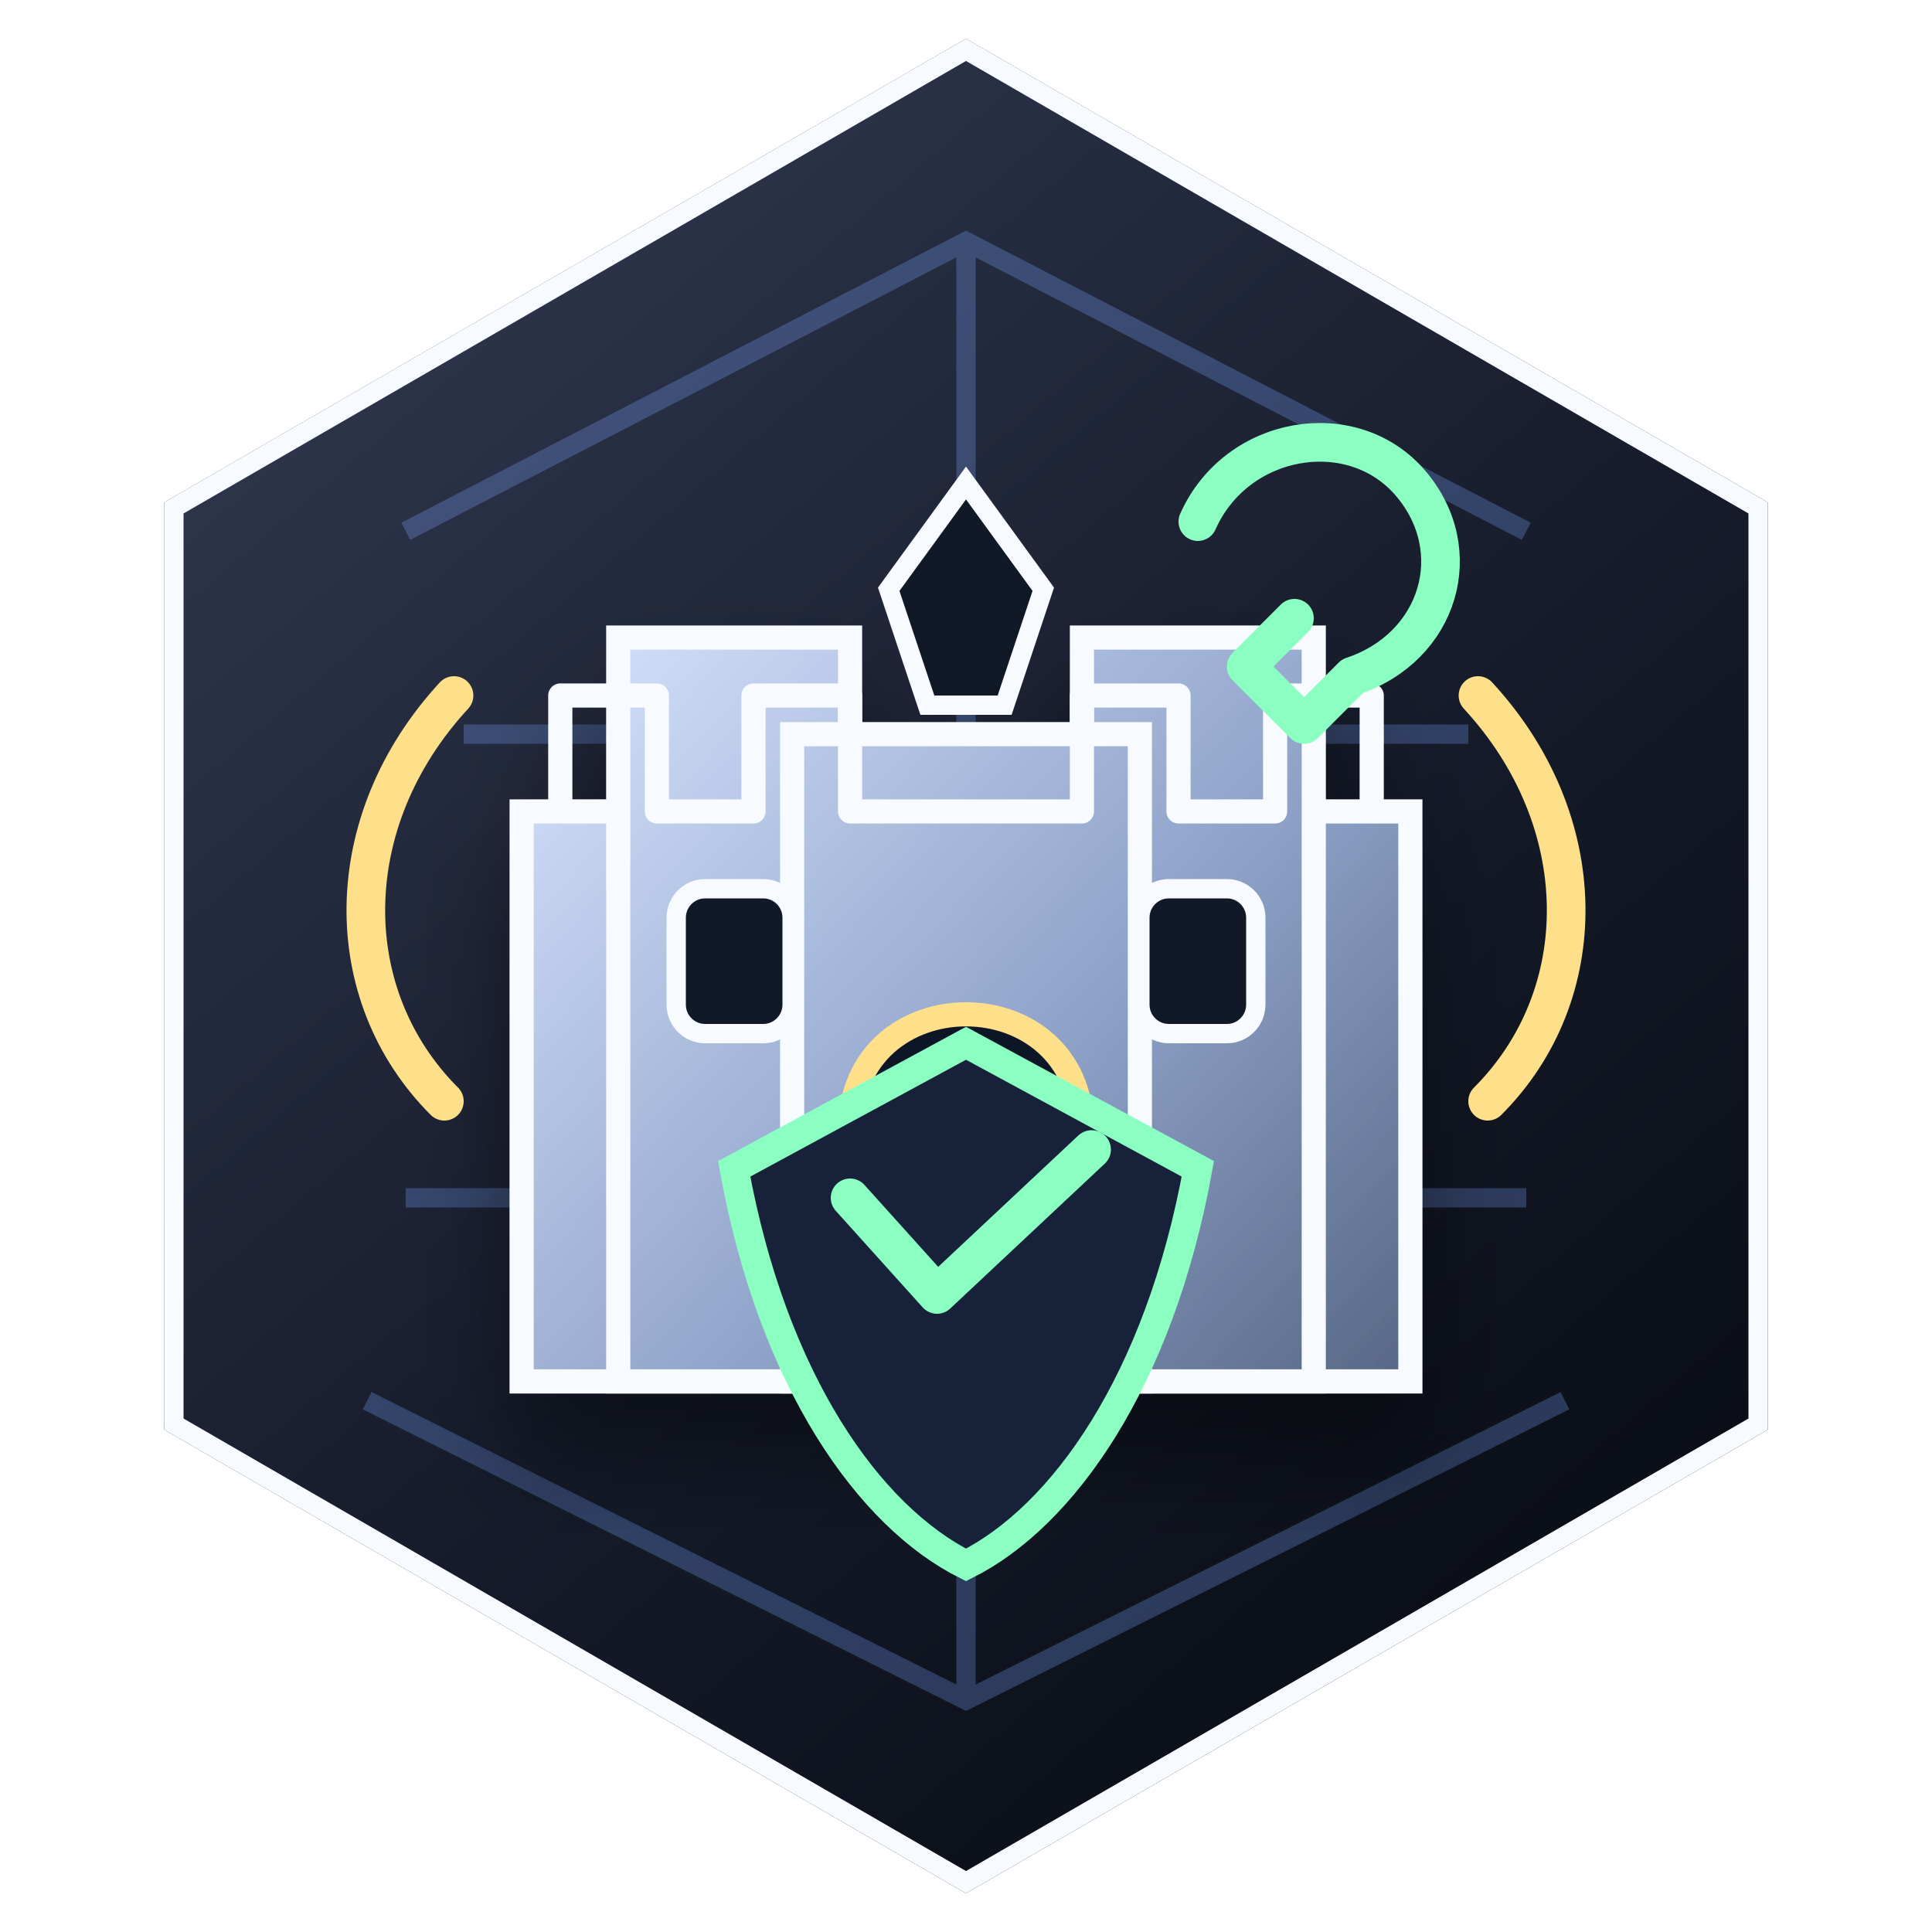
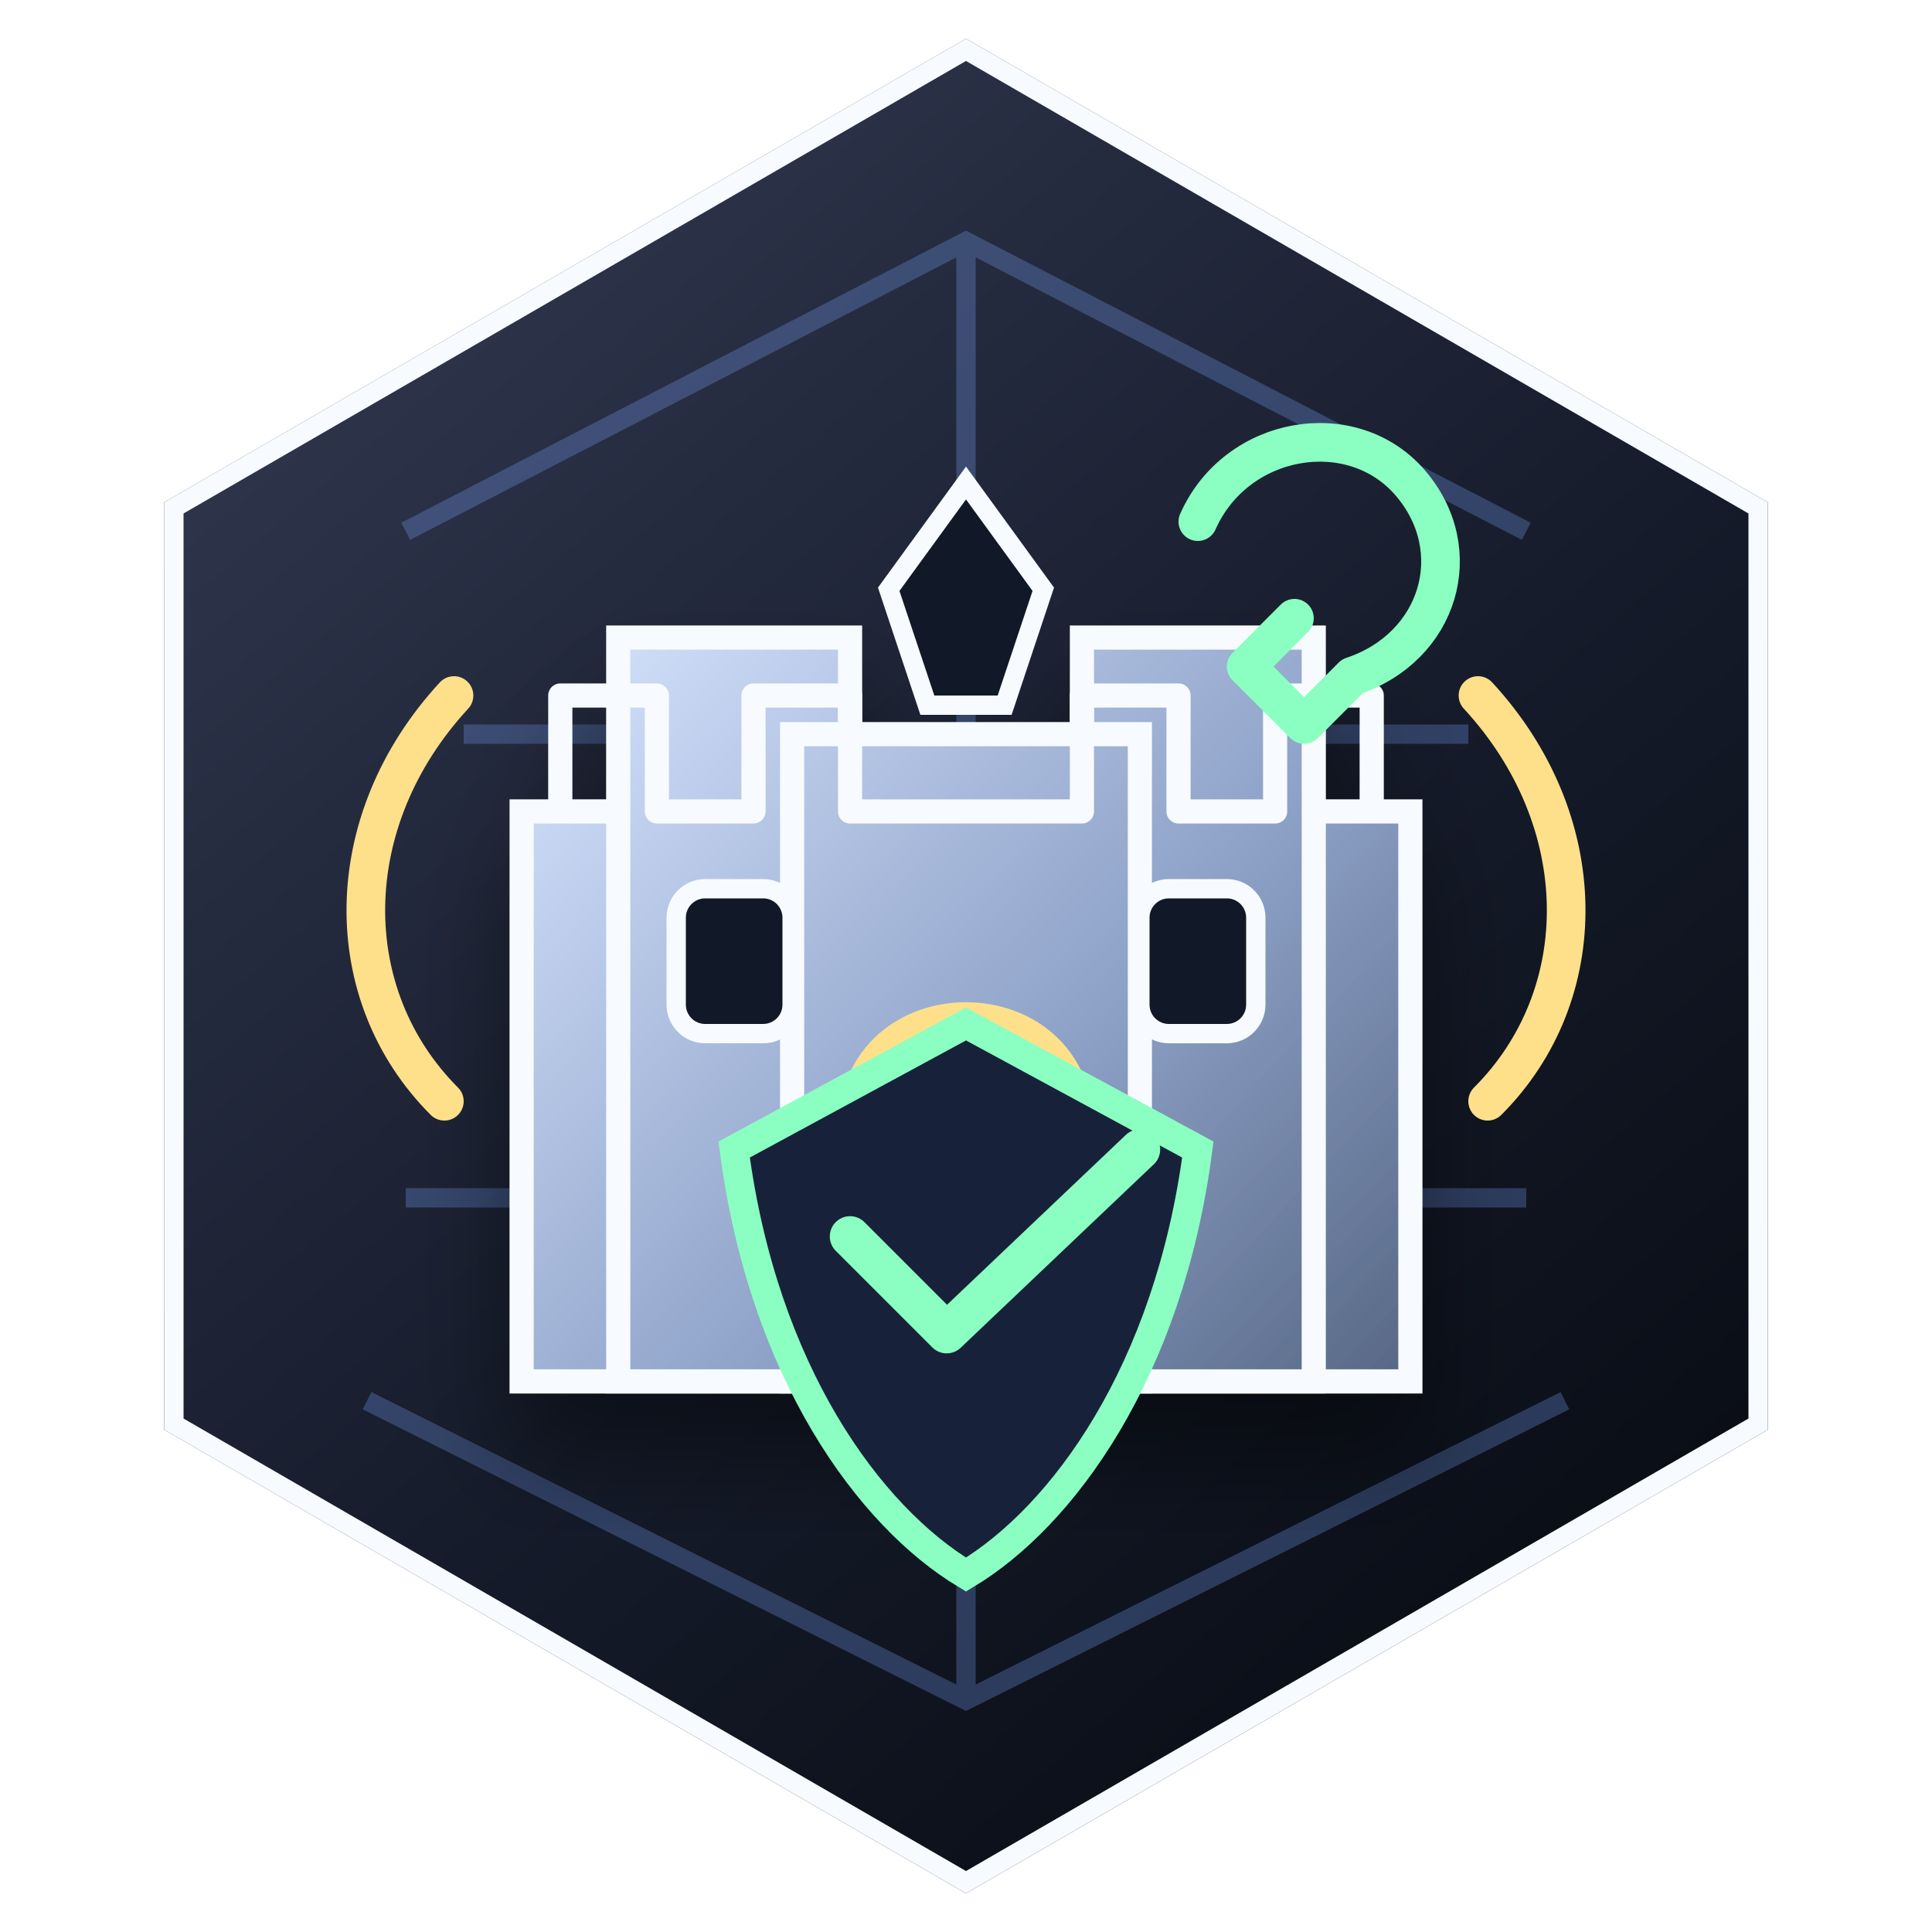
<svg xmlns="http://www.w3.org/2000/svg" width="200" height="200" viewBox="0 0 200 200" role="img" aria-labelledby="citadel-title citadel-desc">
  <defs>
    <clipPath id="citadel-hex">
      <path d="M100 4 L183 52 L183 148 L100 196 L17 148 L17 52 Z" />
    </clipPath>
    <linearGradient id="citadel-bg" x1="35" y1="24" x2="169" y2="181" gradientUnits="userSpaceOnUse">
      <stop offset="0" stop-color="#30364d" />
      <stop offset="0.55" stop-color="#151b2a" />
      <stop offset="1" stop-color="#080b12" />
    </linearGradient>
    <linearGradient id="citadel-stone" x1="54" y1="63" x2="149" y2="152" gradientUnits="userSpaceOnUse">
      <stop offset="0" stop-color="#d9e6ff" />
      <stop offset="0.55" stop-color="#8ea2c8" />
      <stop offset="1" stop-color="#4d5d79" />
    </linearGradient>
    <filter id="citadel-shadow" x="-20%" y="-20%" width="140%" height="140%">
      <feDropShadow dx="0" dy="7" stdDeviation="5" flood-color="#000000" flood-opacity="0.42" />
    </filter>
  </defs>
  <g clip-path="url(#citadel-hex)">
    <path d="M100 4 L183 52 L183 148 L100 196 L17 148 L17 52 Z" fill="url(#citadel-bg)" />
    <g stroke="#7aa7ff" stroke-width="2" opacity="0.28" fill="none">
      <path d="M42 55 L100 25 L158 55" />
      <path d="M38 145 L100 176 L162 145" />
      <path d="M100 25 V176" />
      <path d="M48 76 H152" />
      <path d="M42 124 H158" />
    </g>
    <g filter="url(#citadel-shadow)">
      <path d="M54 84 H146 V143 H54 Z" fill="url(#citadel-stone)" stroke="#f7fbff" stroke-width="2.5" />
      <path d="M64 66 H88 V143 H64 Z" fill="url(#citadel-stone)" stroke="#f7fbff" stroke-width="2.5" />
      <path d="M112 66 H136 V143 H112 Z" fill="url(#citadel-stone)" stroke="#f7fbff" stroke-width="2.5" />
      <path d="M82 76 H118 V143 H82 Z" fill="url(#citadel-stone)" stroke="#f7fbff" stroke-width="2.5" />
      <path d="M58 84 V72 H68 V84 H78 V72 H88 V84 H112 V72 H122 V84 H132 V72 H142 V84" fill="none" stroke="#f7fbff" stroke-width="2.5" stroke-linejoin="round" />
      <path d="M88 143 V117 C88 101 112 101 112 117 V143 Z" fill="#111827" stroke="#ffe08a" stroke-width="2.5" />
    </g>
    <g fill="#111827" stroke="#f7fbff" stroke-width="2">
      <rect x="70" y="92" width="12" height="15" rx="3" />
      <rect x="118" y="92" width="12" height="15" rx="3" />
      <path d="M92 61 L100 50 L108 61 L104 73 H96 Z" />
    </g>
    <g fill="none" stroke-linecap="round" stroke-linejoin="round">
      <path d="M46 114 C35 103 35 85 47 72" stroke="#ffe08a" stroke-width="4" />
      <path d="M154 114 C165 103 165 85 153 72" stroke="#ffe08a" stroke-width="4" />
      <path d="M124 54 C128 45 140 43 146 50 C152 57 149 67 140 70 L135 75 L129 69 L134 64" stroke="#8affc1" stroke-width="4" />
      <path d="M98 124 H102 M96 132 H104" stroke="#ffe08a" stroke-width="2.5" />
    </g>
-     <path d="M100 108 L124 121 C120 143 110 157 100 162 C90 157 80 143 76 121 Z" fill="#17223a" stroke="#8affc1" stroke-width="3" />
-     <path d="M88 124 L97 134 L113 119" fill="none" stroke="#8affc1" stroke-width="4" stroke-linecap="round" stroke-linejoin="round" />
+     <path d="M100 106 L124 119 C121 142 110 157 100 163 C90 157 79 142 76 119 Z" fill="#17223a" stroke="#8affc1" stroke-width="3" />
+     <path d="M88 128 L98 138 L118 119" fill="none" stroke="#8affc1" stroke-width="4.2" stroke-linecap="round" stroke-linejoin="round" />
    <path d="M100 4 L183 52 L183 148 L100 196 L17 148 L17 52 Z" fill="none" stroke="#f7fbff" stroke-width="4" />
  </g>
</svg>
